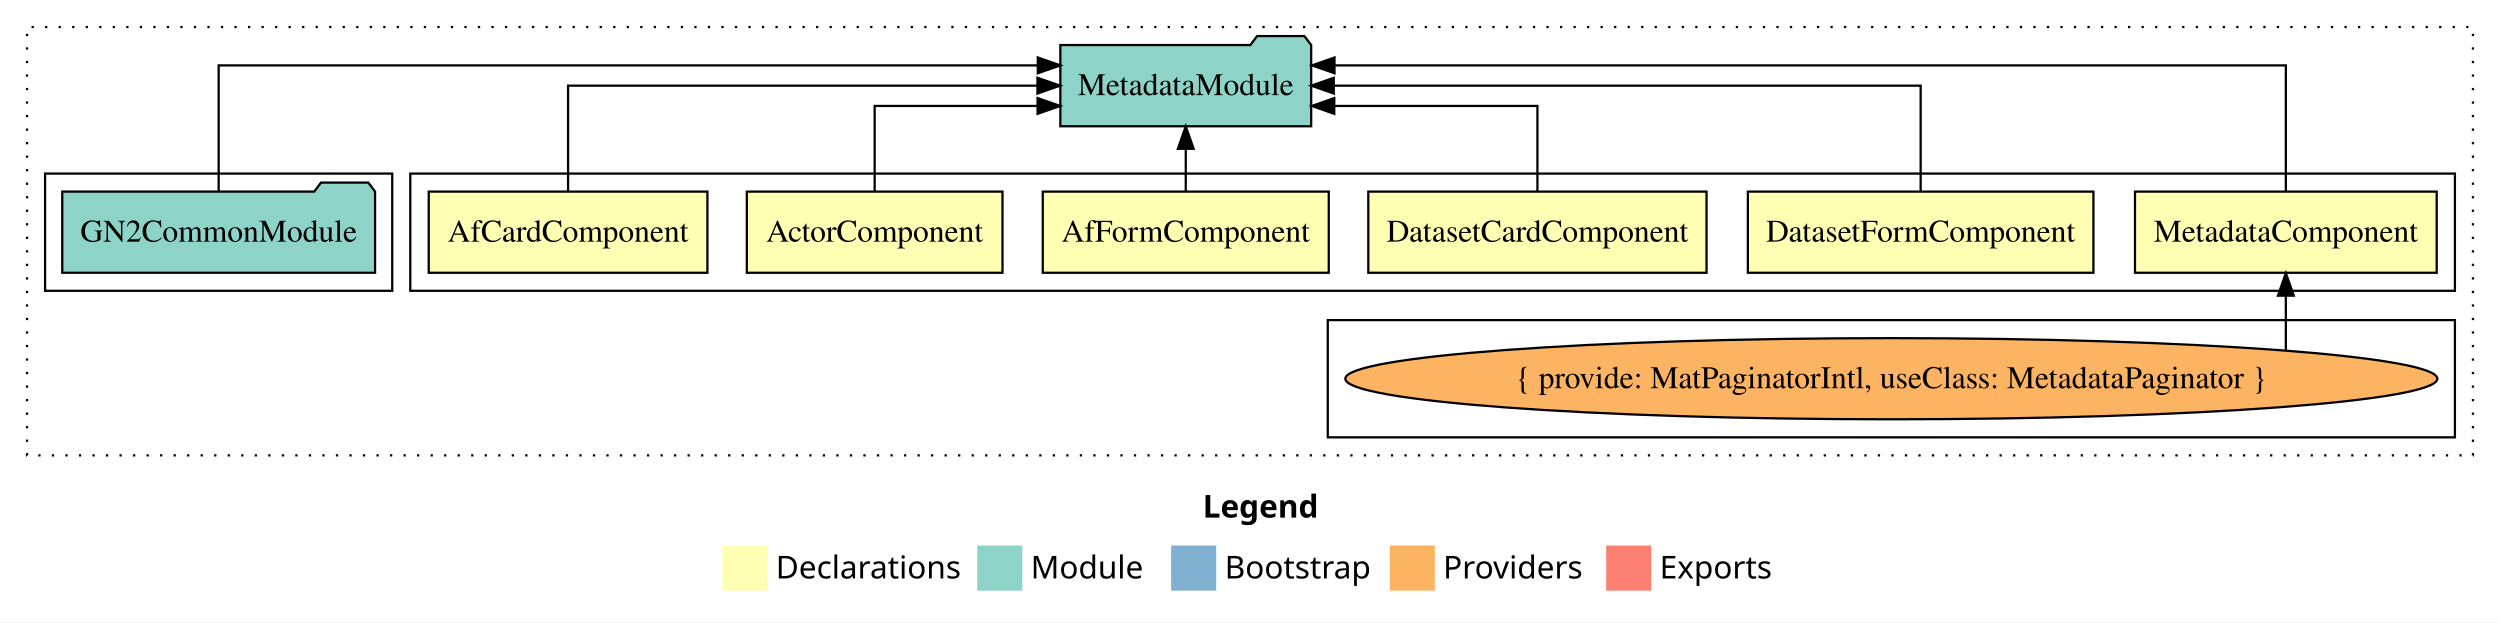
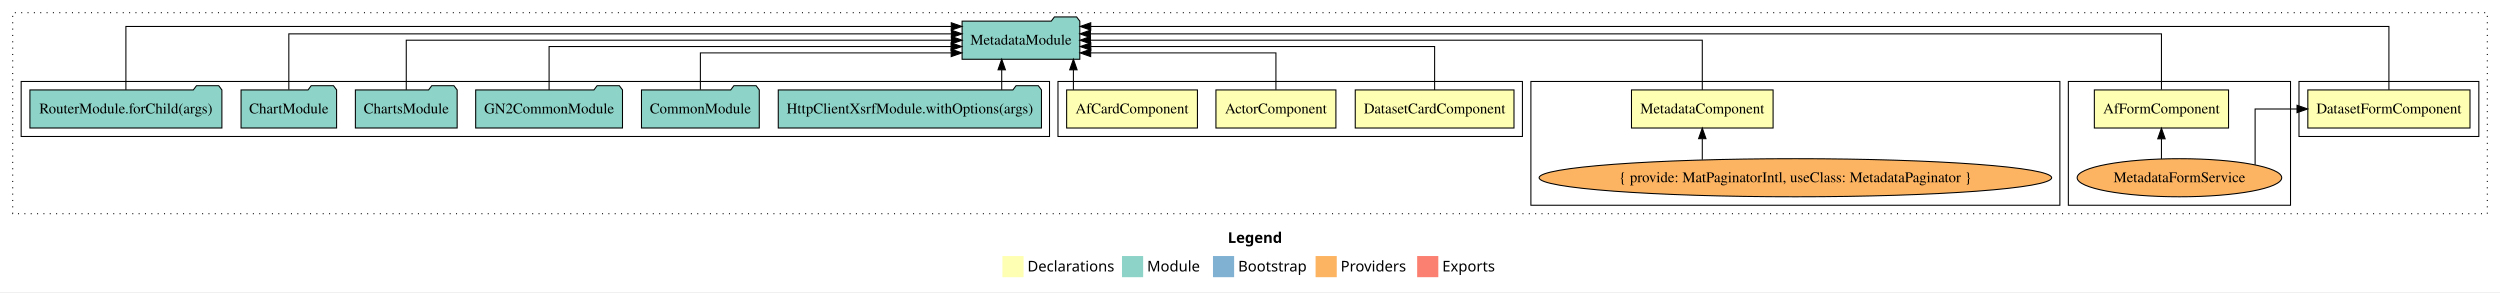
- <svg xmlns="http://www.w3.org/2000/svg" width="1109pt" height="276pt" viewBox="0.00 0.00 1109.00 276.00">
+ <svg xmlns="http://www.w3.org/2000/svg" width="2363pt" height="276pt" viewBox="0.00 0.00 2363.00 276.00">
  <g id="graph0" class="graph" transform="scale(1 1) rotate(0) translate(4 272)">
-     <polygon fill="#ffffff" stroke="transparent" points="-4,4 -4,-272 1105,-272 1105,4 -4,4" />
-     <text text-anchor="start" x="529.509" y="-42.4" font-family="sans-serif" font-weight="bold" font-size="14.00" fill="#000000">Legend</text>
-     <polygon fill="#ffffb3" stroke="transparent" points="316.5,-10 316.5,-30 336.5,-30 336.5,-10 316.5,-10" />
-     <text text-anchor="start" x="340.129" y="-15.4" font-family="sans-serif" font-size="14.00" fill="#000000">  Declarations</text>
-     <polygon fill="#8dd3c7" stroke="transparent" points="429.5,-10 429.5,-30 449.5,-30 449.5,-10 429.5,-10" />
-     <text text-anchor="start" x="453.225" y="-15.4" font-family="sans-serif" font-size="14.00" fill="#000000">  Module</text>
-     <polygon fill="#80b1d3" stroke="transparent" points="515.5,-10 515.5,-30 535.5,-30 535.5,-10 515.5,-10" />
-     <text text-anchor="start" x="539.281" y="-15.4" font-family="sans-serif" font-size="14.00" fill="#000000">  Bootstrap</text>
-     <polygon fill="#fdb462" stroke="transparent" points="612.5,-10 612.5,-30 632.5,-30 632.5,-10 612.5,-10" />
-     <text text-anchor="start" x="636.173" y="-15.4" font-family="sans-serif" font-size="14.00" fill="#000000">  Providers</text>
-     <polygon fill="#fb8072" stroke="transparent" points="708.5,-10 708.5,-30 728.5,-30 728.5,-10 708.5,-10" />
-     <text text-anchor="start" x="732.226" y="-15.4" font-family="sans-serif" font-size="14.00" fill="#000000">  Exports</text>
+     <polygon fill="white" stroke="transparent" points="-4,4 -4,-272 2359,-272 2359,4 -4,4" />
+     <text text-anchor="start" x="1156.51" y="-42.4" font-family="sans-serif" font-weight="bold" font-size="14.00">Legend</text>
+     <polygon fill="#ffffb3" stroke="transparent" points="943.5,-10 943.5,-30 963.5,-30 963.5,-10 943.5,-10" />
+     <text text-anchor="start" x="967.13" y="-15.4" font-family="sans-serif" font-size="14.00">  Declarations</text>
+     <polygon fill="#8dd3c7" stroke="transparent" points="1056.5,-10 1056.5,-30 1076.5,-30 1076.5,-10 1056.5,-10" />
+     <text text-anchor="start" x="1080.23" y="-15.4" font-family="sans-serif" font-size="14.00">  Module</text>
+     <polygon fill="#80b1d3" stroke="transparent" points="1142.5,-10 1142.5,-30 1162.5,-30 1162.5,-10 1142.5,-10" />
+     <text text-anchor="start" x="1166.28" y="-15.4" font-family="sans-serif" font-size="14.00">  Bootstrap</text>
+     <polygon fill="#fdb462" stroke="transparent" points="1239.5,-10 1239.5,-30 1259.5,-30 1259.5,-10 1239.5,-10" />
+     <text text-anchor="start" x="1263.17" y="-15.4" font-family="sans-serif" font-size="14.00">  Providers</text>
+     <polygon fill="#fb8072" stroke="transparent" points="1335.5,-10 1335.5,-30 1355.5,-30 1355.5,-10 1335.5,-10" />
+     <text text-anchor="start" x="1359.23" y="-15.4" font-family="sans-serif" font-size="14.00">  Exports</text>
    <g id="clust1" class="cluster">
-       <polygon fill="none" stroke="#000000" stroke-dasharray="1,5" points="8,-70 8,-260 1093,-260 1093,-70 8,-70" />
+       <polygon fill="none" stroke="black" stroke-dasharray="1,5" points="8,-70 8,-260 2347,-260 2347,-70 8,-70" />
+     </g>
+     <g id="clust6" class="cluster">
+       <polygon fill="none" stroke="black" points="1951,-78 1951,-195 2161,-195 2161,-78 1951,-78" />
+     </g>
+     <g id="clust3" class="cluster">
+       <polygon fill="none" stroke="black" points="1443,-78 1443,-195 1943,-195 1943,-78 1443,-78" />
+     </g>
+     <g id="clust4" class="cluster">
+       <polygon fill="none" stroke="black" points="2169,-143 2169,-195 2339,-195 2339,-143 2169,-143" />
    </g>
    <g id="clust2" class="cluster">
-       <polygon fill="none" stroke="#000000" points="178,-143 178,-195 1085,-195 1085,-143 178,-143" />
-     </g>
-     <g id="clust3" class="cluster">
-       <polygon fill="none" stroke="#000000" points="585,-78 585,-130 1085,-130 1085,-78 585,-78" />
+       <polygon fill="none" stroke="black" points="996,-143 996,-195 1435,-195 1435,-143 996,-143" />
    </g>
    <g id="clust9" class="cluster">
-       <polygon fill="none" stroke="#000000" points="16,-143 16,-195 170,-195 170,-143 16,-143" />
+       <polygon fill="none" stroke="black" points="16,-143 16,-195 988,-195 988,-143 16,-143" />
    </g>
    <g id="node1" class="node">
-       <polygon fill="#ffffb3" stroke="#000000" points="1076.917,-187 943.083,-187 943.083,-151 1076.917,-151 1076.917,-187" />
-       <text text-anchor="middle" x="1010" y="-164.8" font-family="Times,serif" font-size="14.00" fill="#000000">MetadataComponent</text>
+       <polygon fill="#ffffb3" stroke="black" points="1671.92,-187 1538.08,-187 1538.08,-151 1671.92,-151 1671.92,-187" />
+       <text text-anchor="middle" x="1605" y="-164.8" font-family="Times,serif" font-size="14.00">MetadataComponent</text>
    </g>
    <g id="node7" class="node">
-       <polygon fill="#8dd3c7" stroke="#000000" points="577.635,-252 574.635,-256 553.635,-256 550.635,-252 466.365,-252 466.365,-216 577.635,-216 577.635,-252" />
-       <text text-anchor="middle" x="522" y="-229.8" font-family="Times,serif" font-size="14.00" fill="#000000">MetadataModule</text>
+       <polygon fill="#8dd3c7" stroke="black" points="1016.63,-252 1013.63,-256 992.63,-256 989.63,-252 905.37,-252 905.37,-216 1016.63,-216 1016.63,-252" />
+       <text text-anchor="middle" x="961" y="-229.8" font-family="Times,serif" font-size="14.00">MetadataModule</text>
    </g>
    <g id="edge1" class="edge">
-       <path fill="none" stroke="#000000" d="M1010,-187.292C1010,-209.206 1010,-243 1010,-243 1010,-243 587.98,-243 587.98,-243" />
-       <polygon fill="#000000" stroke="#000000" points="587.98,-239.5 577.98,-243 587.98,-246.5 587.98,-239.5" />
+       <path fill="none" stroke="black" d="M1605,-187.11C1605,-206.34 1605,-234 1605,-234 1605,-234 1026.74,-234 1026.74,-234" />
+       <polygon fill="black" stroke="black" points="1026.74,-230.5 1016.74,-234 1026.74,-237.5 1026.74,-230.5" />
    </g>
    <g id="node2" class="node">
-       <polygon fill="#ffffb3" stroke="#000000" points="924.643,-187 771.357,-187 771.357,-151 924.643,-151 924.643,-187" />
-       <text text-anchor="middle" x="848" y="-164.8" font-family="Times,serif" font-size="14.00" fill="#000000">DatasetFormComponent</text>
+       <polygon fill="#ffffb3" stroke="black" points="2330.64,-187 2177.36,-187 2177.36,-151 2330.64,-151 2330.64,-187" />
+       <text text-anchor="middle" x="2254" y="-164.8" font-family="Times,serif" font-size="14.00">DatasetFormComponent</text>
    </g>
    <g id="edge3" class="edge">
-       <path fill="none" stroke="#000000" d="M848,-187.106C848,-206.339 848,-234 848,-234 848,-234 587.671,-234 587.671,-234" />
-       <polygon fill="#000000" stroke="#000000" points="587.671,-230.5 577.671,-234 587.671,-237.5 587.671,-230.5" />
+       <path fill="none" stroke="black" d="M2254,-187.09C2254,-210.13 2254,-247 2254,-247 2254,-247 1026.97,-247 1026.97,-247" />
+       <polygon fill="black" stroke="black" points="1026.97,-243.5 1016.97,-247 1026.97,-250.5 1026.97,-243.5" />
    </g>
    <g id="node3" class="node">
-       <polygon fill="#ffffb3" stroke="#000000" points="753.021,-187 602.979,-187 602.979,-151 753.021,-151 753.021,-187" />
-       <text text-anchor="middle" x="678" y="-164.8" font-family="Times,serif" font-size="14.00" fill="#000000">DatasetCardComponent</text>
+       <polygon fill="#ffffb3" stroke="black" points="1427.02,-187 1276.98,-187 1276.98,-151 1427.02,-151 1427.02,-187" />
+       <text text-anchor="middle" x="1352" y="-164.8" font-family="Times,serif" font-size="14.00">DatasetCardComponent</text>
+     </g>
+     <g id="edge5" class="edge">
+       <path fill="none" stroke="black" d="M1352,-187.02C1352,-204.37 1352,-228 1352,-228 1352,-228 1027.02,-228 1027.02,-228" />
+       <polygon fill="black" stroke="black" points="1027.02,-224.5 1017.02,-228 1027.02,-231.5 1027.02,-224.5" />
+     </g>
+     <g id="node4" class="node">
+       <polygon fill="#ffffb3" stroke="black" points="2102.43,-187 1975.57,-187 1975.57,-151 2102.43,-151 2102.43,-187" />
+       <text text-anchor="middle" x="2039" y="-164.8" font-family="Times,serif" font-size="14.00">AfFormComponent</text>
+     </g>
+     <g id="edge6" class="edge">
+       <path fill="none" stroke="black" d="M2039,-187.28C2039,-208.32 2039,-240 2039,-240 2039,-240 1026.69,-240 1026.69,-240" />
+       <polygon fill="black" stroke="black" points="1026.69,-236.5 1016.69,-240 1026.69,-243.5 1026.69,-236.5" />
+     </g>
+     <g id="node5" class="node">
+       <polygon fill="#ffffb3" stroke="black" points="1258.7,-187 1145.3,-187 1145.3,-151 1258.7,-151 1258.7,-187" />
+       <text text-anchor="middle" x="1202" y="-164.8" font-family="Times,serif" font-size="14.00">ActorComponent</text>
+     </g>
+     <g id="edge8" class="edge">
+       <path fill="none" stroke="black" d="M1202,-187.24C1202,-202.57 1202,-222 1202,-222 1202,-222 1026.9,-222 1026.9,-222" />
+       <polygon fill="black" stroke="black" points="1026.9,-218.5 1016.9,-222 1026.9,-225.5 1026.9,-218.5" />
+     </g>
+     <g id="node6" class="node">
+       <polygon fill="#ffffb3" stroke="black" points="1127.81,-187 1004.19,-187 1004.19,-151 1127.81,-151 1127.81,-187" />
+       <text text-anchor="middle" x="1066" y="-164.8" font-family="Times,serif" font-size="14.00">AfCardComponent</text>
+     </g>
+     <g id="edge9" class="edge">
+       <path fill="none" stroke="black" d="M1010.58,-187.11C1010.58,-187.11 1010.58,-205.99 1010.58,-205.99" />
+       <polygon fill="black" stroke="black" points="1007.08,-205.99 1010.58,-215.99 1014.08,-205.99 1007.08,-205.99" />
+     </g>
+     <g id="node8" class="node">
+       <ellipse fill="#fdb462" stroke="black" cx="1693" cy="-104" rx="242.22" ry="18" />
+       <text text-anchor="middle" x="1693" y="-99.8" font-family="Times,serif" font-size="14.00">{ provide: MatPaginatorIntl, useClass: MetadataPaginator }</text>
+     </g>
+     <g id="edge2" class="edge">
+       <path fill="none" stroke="black" d="M1605,-121.08C1605,-121.08 1605,-140.9 1605,-140.9" />
+       <polygon fill="black" stroke="black" points="1601.5,-140.9 1605,-150.9 1608.5,-140.9 1601.5,-140.9" />
+     </g>
+     <g id="node9" class="node">
+       <ellipse fill="#fdb462" stroke="black" cx="2056" cy="-104" rx="96.68" ry="18" />
+       <text text-anchor="middle" x="2056" y="-99.8" font-family="Times,serif" font-size="14.00">MetadataFormService</text>
    </g>
    <g id="edge4" class="edge">
-       <path fill="none" stroke="#000000" d="M678,-187.027C678,-203.398 678,-225 678,-225 678,-225 587.879,-225 587.879,-225" />
-       <polygon fill="#000000" stroke="#000000" points="587.879,-221.5 577.879,-225 587.879,-228.5 587.879,-221.5" />
-     </g>
-     <g id="node4" class="node">
-       <polygon fill="#ffffb3" stroke="#000000" points="585.434,-187 458.566,-187 458.566,-151 585.434,-151 585.434,-187" />
-       <text text-anchor="middle" x="522" y="-164.8" font-family="Times,serif" font-size="14.00" fill="#000000">AfFormComponent</text>
-     </g>
-     <g id="edge5" class="edge">
-       <path fill="none" stroke="#000000" d="M522,-187.106C522,-187.106 522,-205.991 522,-205.991" />
-       <polygon fill="#000000" stroke="#000000" points="518.5,-205.991 522,-215.991 525.5,-205.991 518.5,-205.991" />
-     </g>
-     <g id="node5" class="node">
-       <polygon fill="#ffffb3" stroke="#000000" points="440.705,-187 327.295,-187 327.295,-151 440.705,-151 440.705,-187" />
-       <text text-anchor="middle" x="384" y="-164.8" font-family="Times,serif" font-size="14.00" fill="#000000">ActorComponent</text>
-     </g>
-     <g id="edge6" class="edge">
-       <path fill="none" stroke="#000000" d="M384,-187.027C384,-203.398 384,-225 384,-225 384,-225 456.268,-225 456.268,-225" />
-       <polygon fill="#000000" stroke="#000000" points="456.268,-228.5 466.268,-225 456.268,-221.5 456.268,-228.5" />
-     </g>
-     <g id="node6" class="node">
-       <polygon fill="#ffffb3" stroke="#000000" points="309.812,-187 186.188,-187 186.188,-151 309.812,-151 309.812,-187" />
-       <text text-anchor="middle" x="248" y="-164.8" font-family="Times,serif" font-size="14.00" fill="#000000">AfCardComponent</text>
+       <path fill="none" stroke="black" d="M2127.53,-116.23C2127.53,-135.05 2127.53,-169 2127.53,-169 2127.53,-169 2167.15,-169 2167.15,-169" />
+       <polygon fill="black" stroke="black" points="2167.15,-172.5 2177.15,-169 2167.15,-165.5 2167.15,-172.5" />
    </g>
    <g id="edge7" class="edge">
-       <path fill="none" stroke="#000000" d="M248,-187.106C248,-206.339 248,-234 248,-234 248,-234 456.222,-234 456.222,-234" />
-       <polygon fill="#000000" stroke="#000000" points="456.222,-237.5 466.222,-234 456.222,-230.5 456.222,-237.5" />
+       <path fill="none" stroke="black" d="M2039,-121.76C2039,-121.76 2039,-140.81 2039,-140.81" />
+       <polygon fill="black" stroke="black" points="2035.5,-140.81 2039,-150.81 2042.5,-140.81 2035.5,-140.81" />
    </g>
-     <g id="node8" class="node">
-       <ellipse fill="#fdb462" stroke="#000000" cx="835" cy="-104" rx="242.22" ry="18" />
-       <text text-anchor="middle" x="835" y="-99.8" font-family="Times,serif" font-size="14.00" fill="#000000">{ provide: MatPaginatorIntl, useClass: MetadataPaginator }</text>
+     <g id="node10" class="node">
+       <polygon fill="#8dd3c7" stroke="black" points="980.39,-187 977.39,-191 956.39,-191 953.39,-187 731.61,-187 731.61,-151 980.39,-151 980.39,-187" />
+       <text text-anchor="middle" x="856" y="-164.8" font-family="Times,serif" font-size="14.00">HttpClientXsrfModule.withOptions(args)</text>
    </g>
-     <g id="edge2" class="edge">
-       <path fill="none" stroke="#000000" d="M1010,-116.533C1010,-116.533 1010,-140.851 1010,-140.851" />
-       <polygon fill="#000000" stroke="#000000" points="1006.5,-140.851 1010,-150.851 1013.5,-140.851 1006.5,-140.851" />
+     <g id="edge10" class="edge">
+       <path fill="none" stroke="black" d="M942.82,-187.11C942.82,-187.11 942.82,-205.99 942.82,-205.99" />
+       <polygon fill="black" stroke="black" points="939.32,-205.99 942.82,-215.99 946.32,-205.99 939.32,-205.99" />
    </g>
-     <g id="node9" class="node">
-       <polygon fill="#8dd3c7" stroke="#000000" points="162.381,-187 159.381,-191 138.381,-191 135.381,-187 23.619,-187 23.619,-151 162.381,-151 162.381,-187" />
-       <text text-anchor="middle" x="93" y="-164.8" font-family="Times,serif" font-size="14.00" fill="#000000">GN2CommonModule</text>
+     <g id="node11" class="node">
+       <polygon fill="#8dd3c7" stroke="black" points="713.67,-187 710.67,-191 689.67,-191 686.67,-187 602.33,-187 602.33,-151 713.67,-151 713.67,-187" />
+       <text text-anchor="middle" x="658" y="-164.8" font-family="Times,serif" font-size="14.00">CommonModule</text>
    </g>
-     <g id="edge8" class="edge">
-       <path fill="none" stroke="#000000" d="M93,-187.292C93,-209.206 93,-243 93,-243 93,-243 456.356,-243 456.356,-243" />
-       <polygon fill="#000000" stroke="#000000" points="456.356,-246.5 466.356,-243 456.356,-239.5 456.356,-246.5" />
+     <g id="edge11" class="edge">
+       <path fill="none" stroke="black" d="M658,-187.24C658,-202.57 658,-222 658,-222 658,-222 895.07,-222 895.07,-222" />
+       <polygon fill="black" stroke="black" points="895.07,-225.5 905.07,-222 895.07,-218.5 895.07,-225.5" />
+     </g>
+     <g id="node12" class="node">
+       <polygon fill="#8dd3c7" stroke="black" points="584.38,-187 581.38,-191 560.38,-191 557.38,-187 445.62,-187 445.62,-151 584.38,-151 584.38,-187" />
+       <text text-anchor="middle" x="515" y="-164.8" font-family="Times,serif" font-size="14.00">GN2CommonModule</text>
+     </g>
+     <g id="edge12" class="edge">
+       <path fill="none" stroke="black" d="M515,-187.02C515,-204.37 515,-228 515,-228 515,-228 894.97,-228 894.97,-228" />
+       <polygon fill="black" stroke="black" points="894.97,-231.5 904.97,-228 894.97,-224.5 894.97,-231.5" />
+     </g>
+     <g id="node13" class="node">
+       <polygon fill="#8dd3c7" stroke="black" points="428.1,-187 425.1,-191 404.1,-191 401.1,-187 331.9,-187 331.9,-151 428.1,-151 428.1,-187" />
+       <text text-anchor="middle" x="380" y="-164.8" font-family="Times,serif" font-size="14.00">ChartsModule</text>
+     </g>
+     <g id="edge13" class="edge">
+       <path fill="none" stroke="black" d="M380,-187.11C380,-206.34 380,-234 380,-234 380,-234 895.29,-234 895.29,-234" />
+       <polygon fill="black" stroke="black" points="895.29,-237.5 905.29,-234 895.29,-230.5 895.29,-237.5" />
+     </g>
+     <g id="node14" class="node">
+       <polygon fill="#8dd3c7" stroke="black" points="314.15,-187 311.15,-191 290.15,-191 287.15,-187 223.85,-187 223.85,-151 314.15,-151 314.15,-187" />
+       <text text-anchor="middle" x="269" y="-164.8" font-family="Times,serif" font-size="14.00">ChartModule</text>
+     </g>
+     <g id="edge14" class="edge">
+       <path fill="none" stroke="black" d="M269,-187.28C269,-208.32 269,-240 269,-240 269,-240 895.25,-240 895.25,-240" />
+       <polygon fill="black" stroke="black" points="895.25,-243.5 905.25,-240 895.25,-236.5 895.25,-243.5" />
+     </g>
+     <g id="node15" class="node">
+       <polygon fill="#8dd3c7" stroke="black" points="205.73,-187 202.73,-191 181.73,-191 178.73,-187 24.27,-187 24.27,-151 205.73,-151 205.73,-187" />
+       <text text-anchor="middle" x="115" y="-164.8" font-family="Times,serif" font-size="14.00">RouterModule.forChild(args)</text>
+     </g>
+     <g id="edge15" class="edge">
+       <path fill="none" stroke="black" d="M115,-187.09C115,-210.13 115,-247 115,-247 115,-247 895.16,-247 895.16,-247" />
+       <polygon fill="black" stroke="black" points="895.16,-250.5 905.16,-247 895.16,-243.5 895.16,-250.5" />
    </g>
  </g>
</svg>
